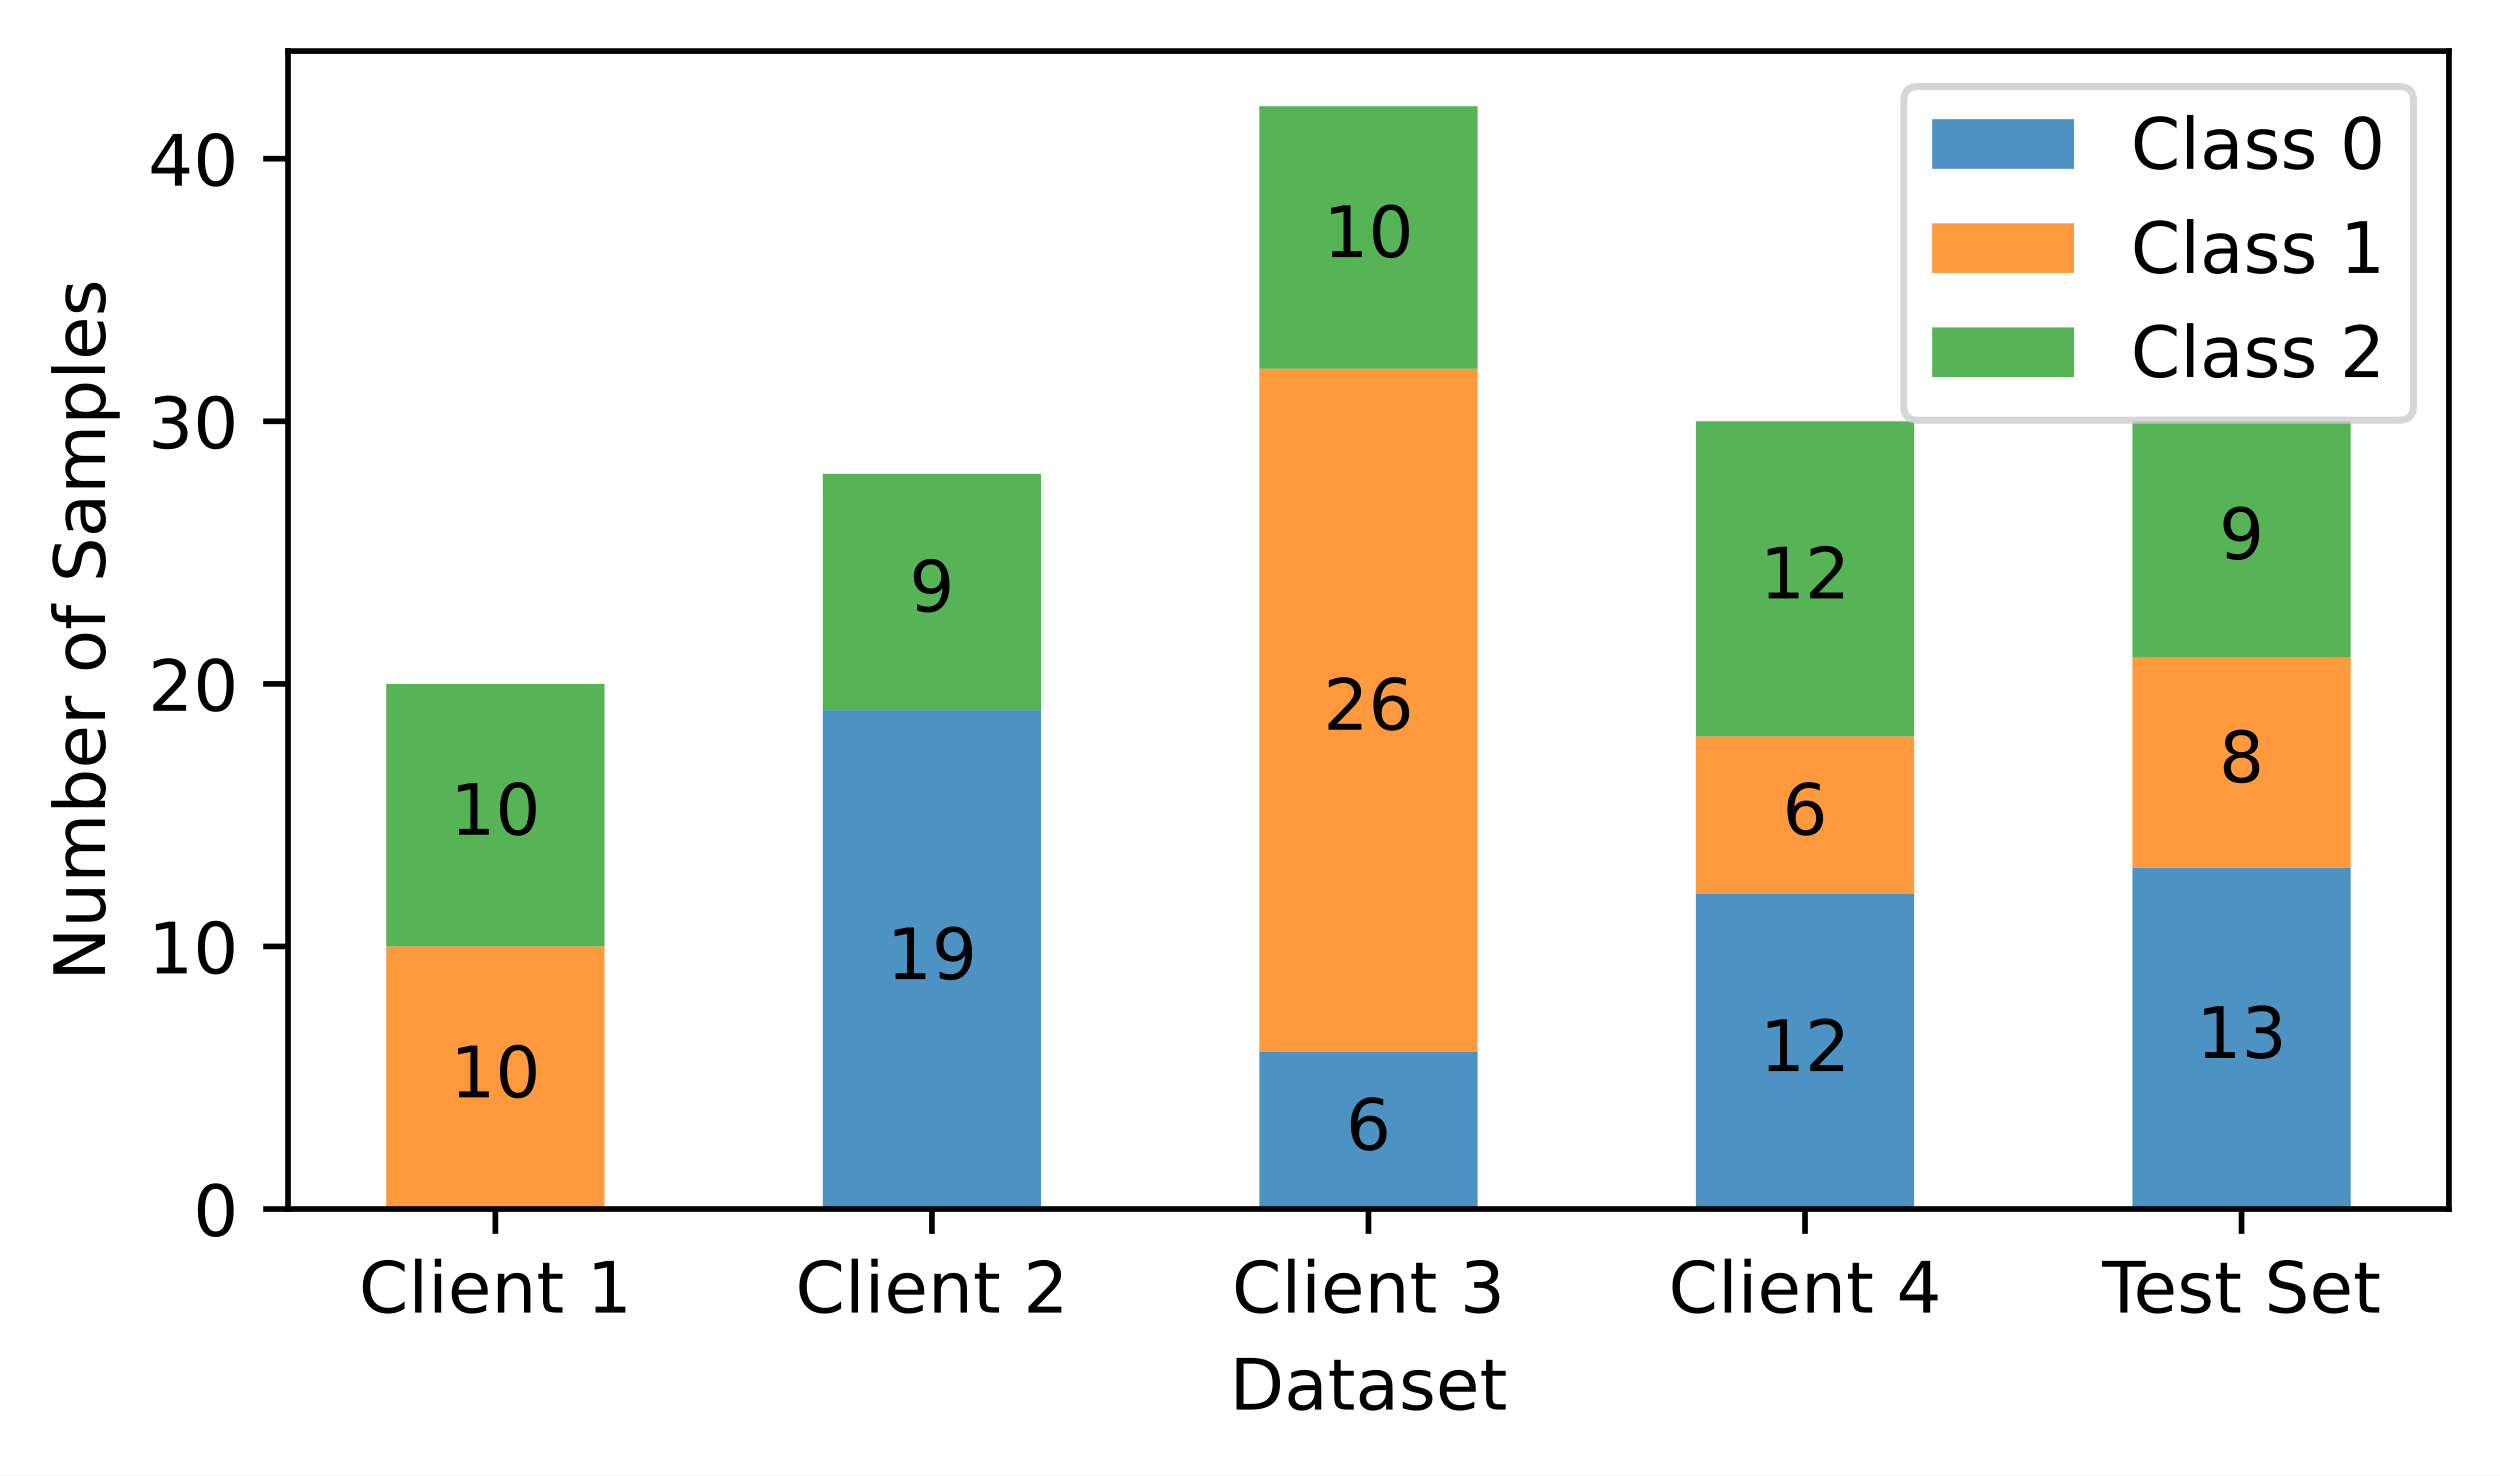
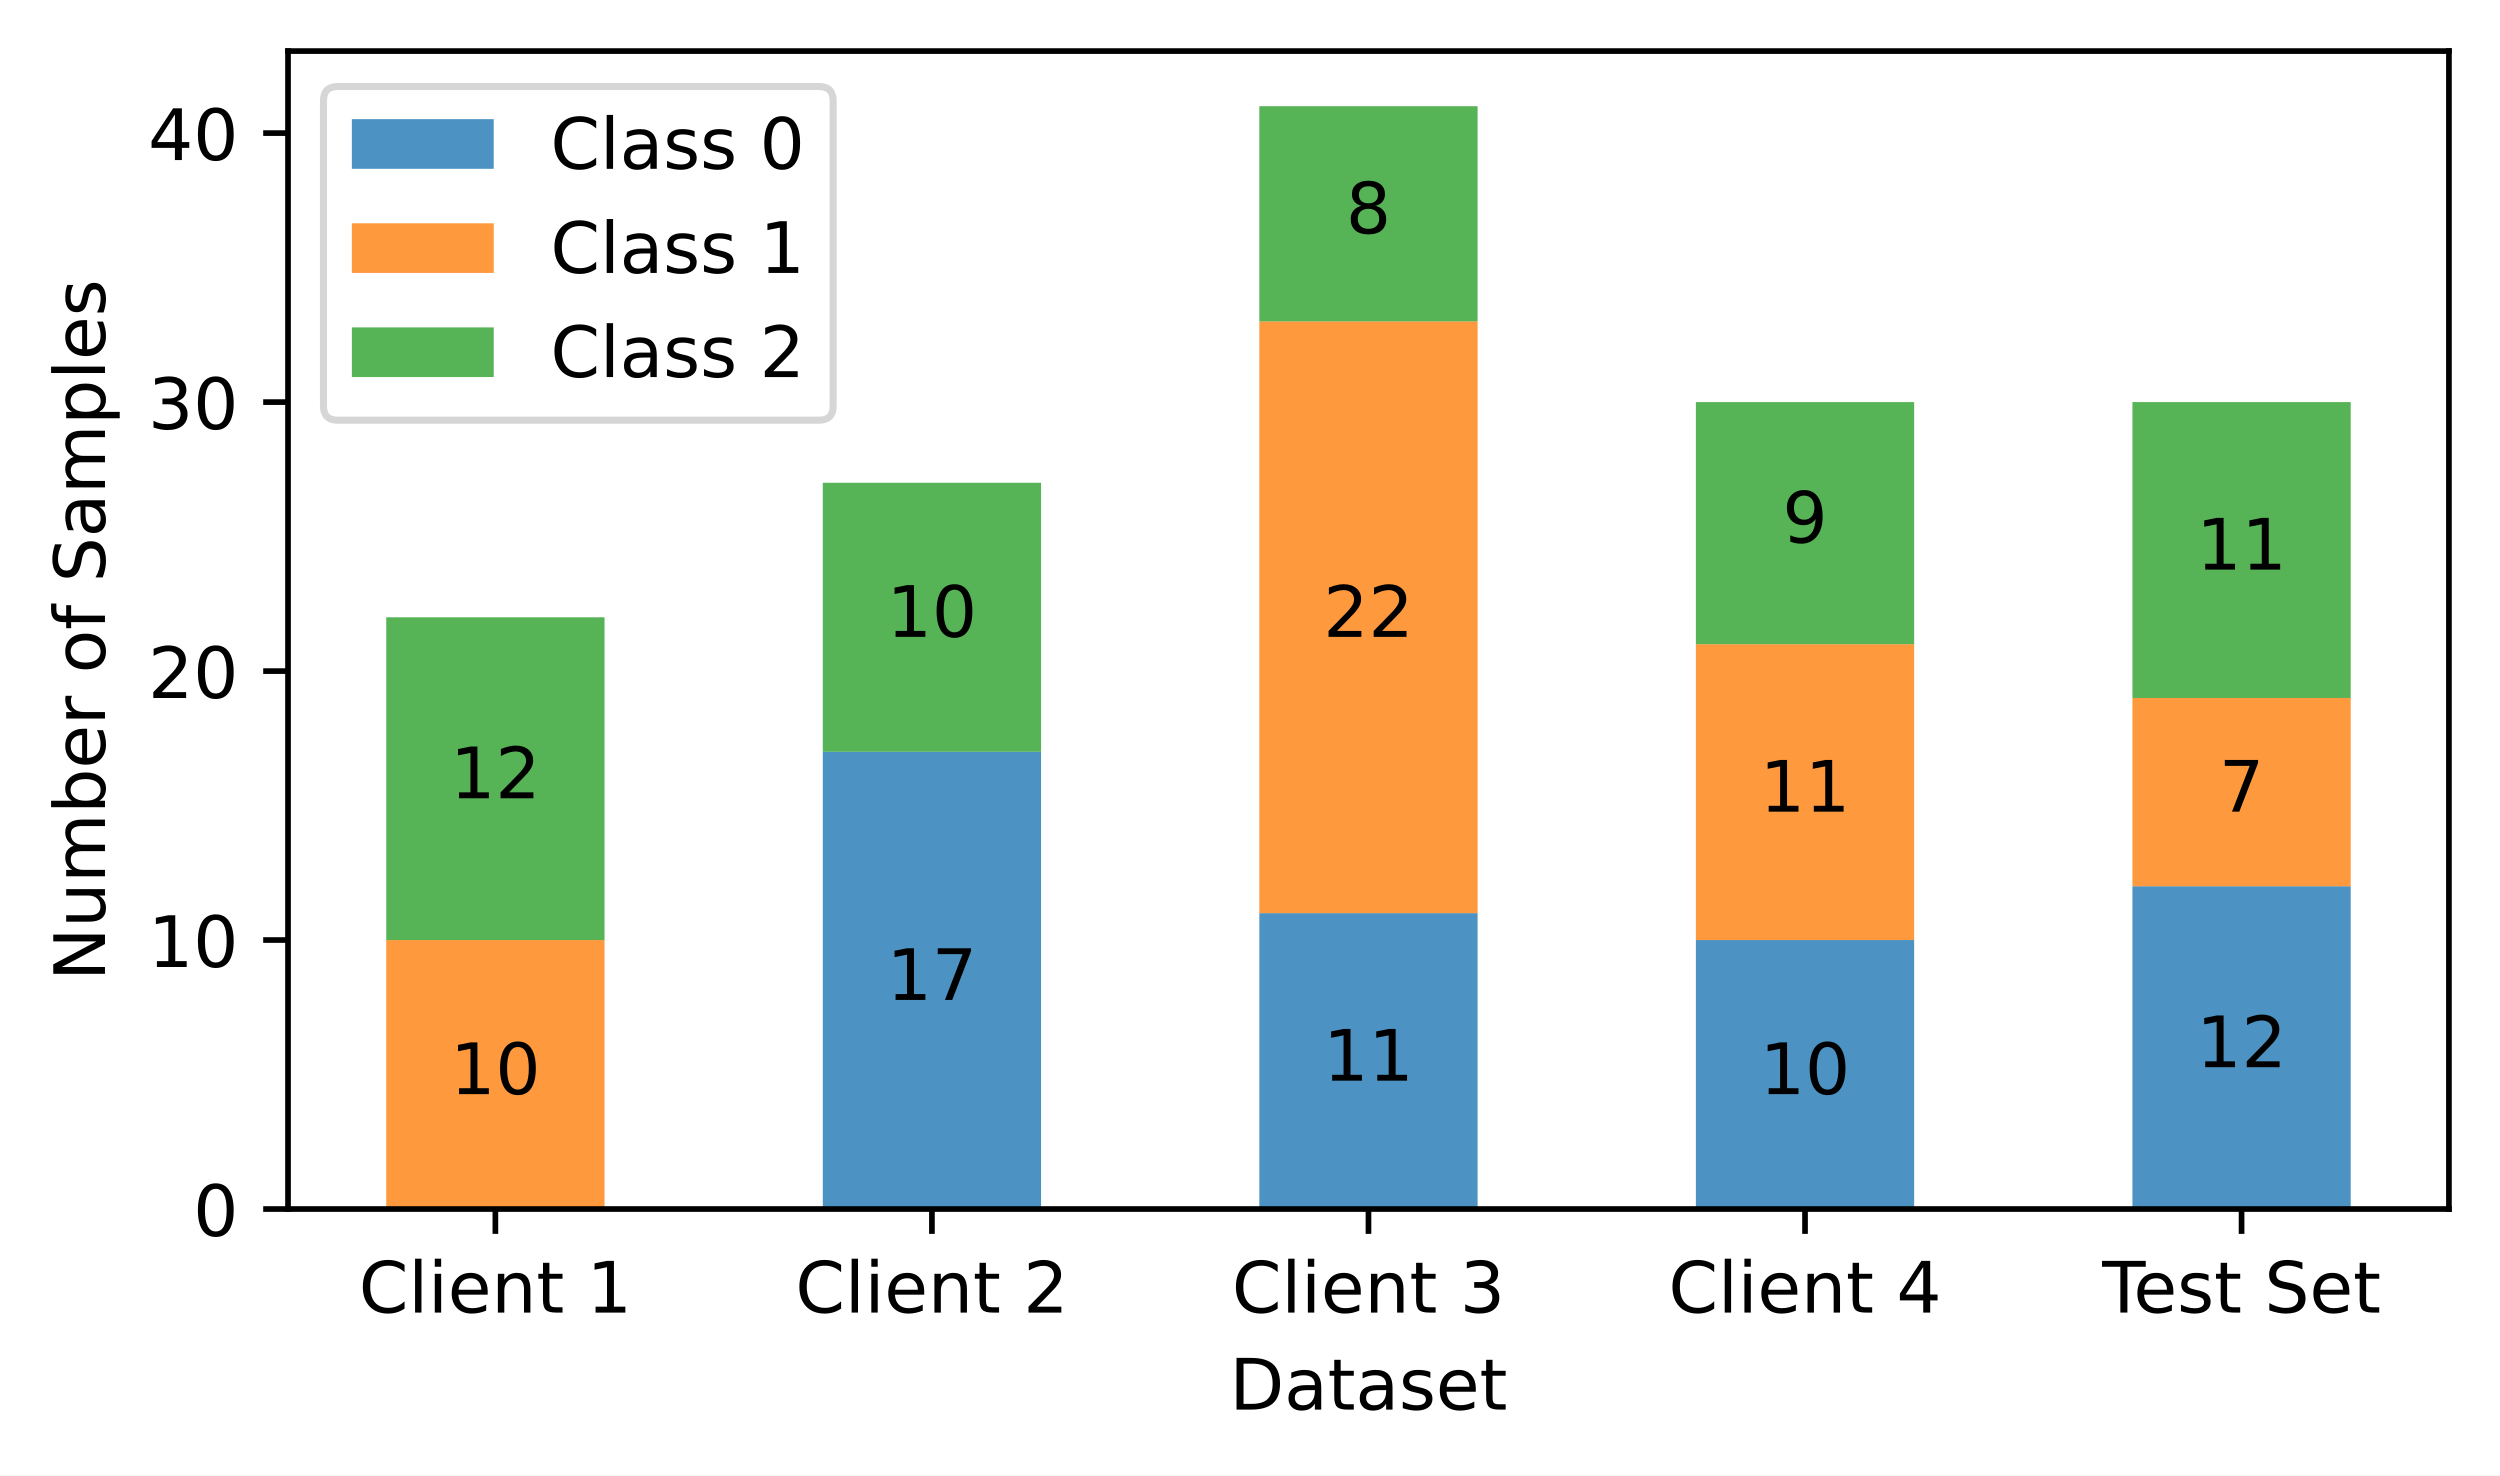
<svg xmlns="http://www.w3.org/2000/svg" xmlns:xlink="http://www.w3.org/1999/xlink" width="352.433pt" height="207.996pt" viewBox="0 0 352.433 207.996" version="1.1">
  <defs>
    <style type="text/css">*{stroke-linejoin: round; stroke-linecap: butt}</style>
  </defs>
  <g id="figure_1">
    <g id="patch_1">
      <path d="M 0 207.996  L 352.433 207.996  L 352.433 0  L 0 0  z " style="fill: #ffffff" />
    </g>
    <g id="axes_1">
      <g id="patch_2">
        <path d="M 40.603 170.44  L 345.233 170.44  L 345.233 7.2  L 40.603 7.2  z " style="fill: #ffffff" />
      </g>
      <g id="patch_3">
-         <path d="M 54.45 170.44  L 85.221 170.44  L 85.221 170.44  L 54.45 170.44  z " clip-path="url(#pd1a4efb0a7)" style="fill: #1f77b4; opacity: 0.8" />
+         <path d="M 54.45 170.44  L 85.221 170.44  L 85.221 170.44  L 54.45 170.44  z " clip-path="url(#p439c01d8ce)" style="fill: #1f77b4; opacity: 0.8" />
      </g>
      <g id="patch_4">
-         <path d="M 115.991 170.44  L 146.762 170.44  L 146.762 100.11  L 115.991 100.11  z " clip-path="url(#pd1a4efb0a7)" style="fill: #1f77b4; opacity: 0.8" />
+         <path d="M 115.991 170.44  L 146.762 170.44  L 146.762 105.978  L 115.991 105.978  z " clip-path="url(#p439c01d8ce)" style="fill: #1f77b4; opacity: 0.8" />
      </g>
      <g id="patch_5">
-         <path d="M 177.533 170.44  L 208.303 170.44  L 208.303 148.23  L 177.533 148.23  z " clip-path="url(#pd1a4efb0a7)" style="fill: #1f77b4; opacity: 0.8" />
+         <path d="M 177.533 170.44  L 208.303 170.44  L 208.303 128.729  L 177.533 128.729  z " clip-path="url(#p439c01d8ce)" style="fill: #1f77b4; opacity: 0.8" />
      </g>
      <g id="patch_6">
-         <path d="M 239.074 170.44  L 269.845 170.44  L 269.845 126.021  L 239.074 126.021  z " clip-path="url(#pd1a4efb0a7)" style="fill: #1f77b4; opacity: 0.8" />
+         <path d="M 239.074 170.44  L 269.845 170.44  L 269.845 132.521  L 239.074 132.521  z " clip-path="url(#p439c01d8ce)" style="fill: #1f77b4; opacity: 0.8" />
      </g>
      <g id="patch_7">
-         <path d="M 300.616 170.44  L 331.386 170.44  L 331.386 122.319  L 300.616 122.319  z " clip-path="url(#pd1a4efb0a7)" style="fill: #1f77b4; opacity: 0.8" />
+         <path d="M 300.616 170.44  L 331.386 170.44  L 331.386 124.938  L 300.616 124.938  z " clip-path="url(#p439c01d8ce)" style="fill: #1f77b4; opacity: 0.8" />
      </g>
      <g id="patch_8">
-         <path d="M 54.45 170.44  L 85.221 170.44  L 85.221 133.424  L 54.45 133.424  z " clip-path="url(#pd1a4efb0a7)" style="fill: #ff7f0e; opacity: 0.8" />
+         <path d="M 54.45 170.44  L 85.221 170.44  L 85.221 132.521  L 54.45 132.521  z " clip-path="url(#p439c01d8ce)" style="fill: #ff7f0e; opacity: 0.8" />
      </g>
      <g id="patch_9">
-         <path d="M 115.991 100.11  L 146.762 100.11  L 146.762 100.11  L 115.991 100.11  z " clip-path="url(#pd1a4efb0a7)" style="fill: #ff7f0e; opacity: 0.8" />
+         <path d="M 115.991 105.978  L 146.762 105.978  L 146.762 105.978  L 115.991 105.978  z " clip-path="url(#p439c01d8ce)" style="fill: #ff7f0e; opacity: 0.8" />
      </g>
      <g id="patch_10">
-         <path d="M 177.533 148.23  L 208.303 148.23  L 208.303 51.989  L 177.533 51.989  z " clip-path="url(#pd1a4efb0a7)" style="fill: #ff7f0e; opacity: 0.8" />
+         <path d="M 177.533 128.729  L 208.303 128.729  L 208.303 45.308  L 177.533 45.308  z " clip-path="url(#p439c01d8ce)" style="fill: #ff7f0e; opacity: 0.8" />
      </g>
      <g id="patch_11">
-         <path d="M 239.074 126.021  L 269.845 126.021  L 269.845 103.811  L 239.074 103.811  z " clip-path="url(#pd1a4efb0a7)" style="fill: #ff7f0e; opacity: 0.8" />
+         <path d="M 239.074 132.521  L 269.845 132.521  L 269.845 90.811  L 239.074 90.811  z " clip-path="url(#p439c01d8ce)" style="fill: #ff7f0e; opacity: 0.8" />
      </g>
      <g id="patch_12">
-         <path d="M 300.616 122.319  L 331.386 122.319  L 331.386 92.707  L 300.616 92.707  z " clip-path="url(#pd1a4efb0a7)" style="fill: #ff7f0e; opacity: 0.8" />
+         <path d="M 300.616 124.938  L 331.386 124.938  L 331.386 98.394  L 300.616 98.394  z " clip-path="url(#p439c01d8ce)" style="fill: #ff7f0e; opacity: 0.8" />
      </g>
      <g id="patch_13">
-         <path d="M 54.45 133.424  L 85.221 133.424  L 85.221 96.408  L 54.45 96.408  z " clip-path="url(#pd1a4efb0a7)" style="fill: #2ca02c; opacity: 0.8" />
+         <path d="M 54.45 132.521  L 85.221 132.521  L 85.221 87.019  L 54.45 87.019  z " clip-path="url(#p439c01d8ce)" style="fill: #2ca02c; opacity: 0.8" />
      </g>
      <g id="patch_14">
-         <path d="M 115.991 100.11  L 146.762 100.11  L 146.762 66.796  L 115.991 66.796  z " clip-path="url(#pd1a4efb0a7)" style="fill: #2ca02c; opacity: 0.8" />
+         <path d="M 115.991 105.978  L 146.762 105.978  L 146.762 68.06  L 115.991 68.06  z " clip-path="url(#p439c01d8ce)" style="fill: #2ca02c; opacity: 0.8" />
      </g>
      <g id="patch_15">
-         <path d="M 177.533 51.989  L 208.303 51.989  L 208.303 14.973  L 177.533 14.973  z " clip-path="url(#pd1a4efb0a7)" style="fill: #2ca02c; opacity: 0.8" />
+         <path d="M 177.533 45.308  L 208.303 45.308  L 208.303 14.973  L 177.533 14.973  z " clip-path="url(#p439c01d8ce)" style="fill: #2ca02c; opacity: 0.8" />
      </g>
      <g id="patch_16">
-         <path d="M 239.074 103.811  L 269.845 103.811  L 269.845 59.392  L 239.074 59.392  z " clip-path="url(#pd1a4efb0a7)" style="fill: #2ca02c; opacity: 0.8" />
+         <path d="M 239.074 90.811  L 269.845 90.811  L 269.845 56.684  L 239.074 56.684  z " clip-path="url(#p439c01d8ce)" style="fill: #2ca02c; opacity: 0.8" />
      </g>
      <g id="patch_17">
-         <path d="M 300.616 92.707  L 331.386 92.707  L 331.386 59.392  L 300.616 59.392  z " clip-path="url(#pd1a4efb0a7)" style="fill: #2ca02c; opacity: 0.8" />
+         <path d="M 300.616 98.394  L 331.386 98.394  L 331.386 56.684  L 300.616 56.684  z " clip-path="url(#p439c01d8ce)" style="fill: #2ca02c; opacity: 0.8" />
      </g>
      <g id="matplotlib.axis_1">
        <g id="xtick_1">
          <g id="line2d_1">
            <defs>
-               <path id="mc4e90804c2" d="M 0 0  L 0 3.5  " style="stroke: #000000; stroke-width: 0.8" />
+               <path id="mbe719435d8" d="M 0 0  L 0 3.5  " style="stroke: #000000; stroke-width: 0.8" />
            </defs>
            <g>
-               <use xlink:href="#mc4e90804c2" x="69.835" y="170.44" style="stroke: #000000; stroke-width: 0.8" />
+               <use xlink:href="#mbe719435d8" x="69.835" y="170.44" style="stroke: #000000; stroke-width: 0.8" />
            </g>
          </g>
          <g id="text_1">
            <g transform="translate(50.58998 185.0384) scale(0.1 -0.1)">
              <defs>
                <path id="DejaVuSans-43" d="M 4122 4306  L 4122 3641  Q 3803 3938 3442 4084  Q 3081 4231 2675 4231  Q 1875 4231 1450 3742  Q 1025 3253 1025 2328  Q 1025 1406 1450 917  Q 1875 428 2675 428  Q 3081 428 3442 575  Q 3803 722 4122 1019  L 4122 359  Q 3791 134 3420 21  Q 3050 -91 2638 -91  Q 1578 -91 968 557  Q 359 1206 359 2328  Q 359 3453 968 4101  Q 1578 4750 2638 4750  Q 3056 4750 3426 4639  Q 3797 4528 4122 4306  z " transform="scale(0.015625)" />
                <path id="DejaVuSans-6c" d="M 603 4863  L 1178 4863  L 1178 0  L 603 0  L 603 4863  z " transform="scale(0.015625)" />
                <path id="DejaVuSans-69" d="M 603 3500  L 1178 3500  L 1178 0  L 603 0  L 603 3500  z M 603 4863  L 1178 4863  L 1178 4134  L 603 4134  L 603 4863  z " transform="scale(0.015625)" />
                <path id="DejaVuSans-65" d="M 3597 1894  L 3597 1613  L 953 1613  Q 991 1019 1311 708  Q 1631 397 2203 397  Q 2534 397 2845 478  Q 3156 559 3463 722  L 3463 178  Q 3153 47 2828 -22  Q 2503 -91 2169 -91  Q 1331 -91 842 396  Q 353 884 353 1716  Q 353 2575 817 3079  Q 1281 3584 2069 3584  Q 2775 3584 3186 3129  Q 3597 2675 3597 1894  z M 3022 2063  Q 3016 2534 2758 2815  Q 2500 3097 2075 3097  Q 1594 3097 1305 2825  Q 1016 2553 972 2059  L 3022 2063  z " transform="scale(0.015625)" />
                <path id="DejaVuSans-6e" d="M 3513 2113  L 3513 0  L 2938 0  L 2938 2094  Q 2938 2591 2744 2837  Q 2550 3084 2163 3084  Q 1697 3084 1428 2787  Q 1159 2491 1159 1978  L 1159 0  L 581 0  L 581 3500  L 1159 3500  L 1159 2956  Q 1366 3272 1645 3428  Q 1925 3584 2291 3584  Q 2894 3584 3203 3211  Q 3513 2838 3513 2113  z " transform="scale(0.015625)" />
                <path id="DejaVuSans-74" d="M 1172 4494  L 1172 3500  L 2356 3500  L 2356 3053  L 1172 3053  L 1172 1153  Q 1172 725 1289 603  Q 1406 481 1766 481  L 2356 481  L 2356 0  L 1766 0  Q 1100 0 847 248  Q 594 497 594 1153  L 594 3053  L 172 3053  L 172 3500  L 594 3500  L 594 4494  L 1172 4494  z " transform="scale(0.015625)" />
                <path id="DejaVuSans-20" transform="scale(0.015625)" />
                <path id="DejaVuSans-31" d="M 794 531  L 1825 531  L 1825 4091  L 703 3866  L 703 4441  L 1819 4666  L 2450 4666  L 2450 531  L 3481 531  L 3481 0  L 794 0  L 794 531  z " transform="scale(0.015625)" />
              </defs>
              <use xlink:href="#DejaVuSans-43" />
              <use xlink:href="#DejaVuSans-6c" x="69.824" />
              <use xlink:href="#DejaVuSans-69" x="97.607" />
              <use xlink:href="#DejaVuSans-65" x="125.391" />
              <use xlink:href="#DejaVuSans-6e" x="186.914" />
              <use xlink:href="#DejaVuSans-74" x="250.293" />
              <use xlink:href="#DejaVuSans-20" x="289.502" />
              <use xlink:href="#DejaVuSans-31" x="321.289" />
            </g>
          </g>
        </g>
        <g id="xtick_2">
          <g id="line2d_2">
            <g>
-               <use xlink:href="#mc4e90804c2" x="131.377" y="170.44" style="stroke: #000000; stroke-width: 0.8" />
+               <use xlink:href="#mbe719435d8" x="131.377" y="170.44" style="stroke: #000000; stroke-width: 0.8" />
            </g>
          </g>
          <g id="text_2">
            <g transform="translate(112.1314 185.0384) scale(0.1 -0.1)">
              <defs>
                <path id="DejaVuSans-32" d="M 1228 531  L 3431 531  L 3431 0  L 469 0  L 469 531  Q 828 903 1448 1529  Q 2069 2156 2228 2338  Q 2531 2678 2651 2914  Q 2772 3150 2772 3378  Q 2772 3750 2511 3984  Q 2250 4219 1831 4219  Q 1534 4219 1204 4116  Q 875 4013 500 3803  L 500 4441  Q 881 4594 1212 4672  Q 1544 4750 1819 4750  Q 2544 4750 2975 4387  Q 3406 4025 3406 3419  Q 3406 3131 3298 2873  Q 3191 2616 2906 2266  Q 2828 2175 2409 1742  Q 1991 1309 1228 531  z " transform="scale(0.015625)" />
              </defs>
              <use xlink:href="#DejaVuSans-43" />
              <use xlink:href="#DejaVuSans-6c" x="69.824" />
              <use xlink:href="#DejaVuSans-69" x="97.607" />
              <use xlink:href="#DejaVuSans-65" x="125.391" />
              <use xlink:href="#DejaVuSans-6e" x="186.914" />
              <use xlink:href="#DejaVuSans-74" x="250.293" />
              <use xlink:href="#DejaVuSans-20" x="289.502" />
              <use xlink:href="#DejaVuSans-32" x="321.289" />
            </g>
          </g>
        </g>
        <g id="xtick_3">
          <g id="line2d_3">
            <g>
-               <use xlink:href="#mc4e90804c2" x="192.918" y="170.44" style="stroke: #000000; stroke-width: 0.8" />
+               <use xlink:href="#mbe719435d8" x="192.918" y="170.44" style="stroke: #000000; stroke-width: 0.8" />
            </g>
          </g>
          <g id="text_3">
            <g transform="translate(173.6728 185.0384) scale(0.1 -0.1)">
              <defs>
                <path id="DejaVuSans-33" d="M 2597 2516  Q 3050 2419 3304 2112  Q 3559 1806 3559 1356  Q 3559 666 3084 287  Q 2609 -91 1734 -91  Q 1441 -91 1130 -33  Q 819 25 488 141  L 488 750  Q 750 597 1062 519  Q 1375 441 1716 441  Q 2309 441 2620 675  Q 2931 909 2931 1356  Q 2931 1769 2642 2001  Q 2353 2234 1838 2234  L 1294 2234  L 1294 2753  L 1863 2753  Q 2328 2753 2575 2939  Q 2822 3125 2822 3475  Q 2822 3834 2567 4026  Q 2313 4219 1838 4219  Q 1578 4219 1281 4162  Q 984 4106 628 3988  L 628 4550  Q 988 4650 1302 4700  Q 1616 4750 1894 4750  Q 2613 4750 3031 4423  Q 3450 4097 3450 3541  Q 3450 3153 3228 2886  Q 3006 2619 2597 2516  z " transform="scale(0.015625)" />
              </defs>
              <use xlink:href="#DejaVuSans-43" />
              <use xlink:href="#DejaVuSans-6c" x="69.824" />
              <use xlink:href="#DejaVuSans-69" x="97.607" />
              <use xlink:href="#DejaVuSans-65" x="125.391" />
              <use xlink:href="#DejaVuSans-6e" x="186.914" />
              <use xlink:href="#DejaVuSans-74" x="250.293" />
              <use xlink:href="#DejaVuSans-20" x="289.502" />
              <use xlink:href="#DejaVuSans-33" x="321.289" />
            </g>
          </g>
        </g>
        <g id="xtick_4">
          <g id="line2d_4">
            <g>
-               <use xlink:href="#mc4e90804c2" x="254.46" y="170.44" style="stroke: #000000; stroke-width: 0.8" />
+               <use xlink:href="#mbe719435d8" x="254.46" y="170.44" style="stroke: #000000; stroke-width: 0.8" />
            </g>
          </g>
          <g id="text_4">
            <g transform="translate(235.2142 185.0384) scale(0.1 -0.1)">
              <defs>
                <path id="DejaVuSans-34" d="M 2419 4116  L 825 1625  L 2419 1625  L 2419 4116  z M 2253 4666  L 3047 4666  L 3047 1625  L 3713 1625  L 3713 1100  L 3047 1100  L 3047 0  L 2419 0  L 2419 1100  L 313 1100  L 313 1709  L 2253 4666  z " transform="scale(0.015625)" />
              </defs>
              <use xlink:href="#DejaVuSans-43" />
              <use xlink:href="#DejaVuSans-6c" x="69.824" />
              <use xlink:href="#DejaVuSans-69" x="97.607" />
              <use xlink:href="#DejaVuSans-65" x="125.391" />
              <use xlink:href="#DejaVuSans-6e" x="186.914" />
              <use xlink:href="#DejaVuSans-74" x="250.293" />
              <use xlink:href="#DejaVuSans-20" x="289.502" />
              <use xlink:href="#DejaVuSans-34" x="321.289" />
            </g>
          </g>
        </g>
        <g id="xtick_5">
          <g id="line2d_5">
            <g>
-               <use xlink:href="#mc4e90804c2" x="316.001" y="170.44" style="stroke: #000000; stroke-width: 0.8" />
+               <use xlink:href="#mbe719435d8" x="316.001" y="170.44" style="stroke: #000000; stroke-width: 0.8" />
            </g>
          </g>
          <g id="text_5">
            <g transform="translate(296.3556 185.0384) scale(0.1 -0.1)">
              <defs>
                <path id="DejaVuSans-54" d="M -19 4666  L 3928 4666  L 3928 4134  L 2272 4134  L 2272 0  L 1638 0  L 1638 4134  L -19 4134  L -19 4666  z " transform="scale(0.015625)" />
                <path id="DejaVuSans-73" d="M 2834 3397  L 2834 2853  Q 2591 2978 2328 3040  Q 2066 3103 1784 3103  Q 1356 3103 1142 2972  Q 928 2841 928 2578  Q 928 2378 1081 2264  Q 1234 2150 1697 2047  L 1894 2003  Q 2506 1872 2764 1633  Q 3022 1394 3022 966  Q 3022 478 2636 193  Q 2250 -91 1575 -91  Q 1294 -91 989 -36  Q 684 19 347 128  L 347 722  Q 666 556 975 473  Q 1284 391 1588 391  Q 1994 391 2212 530  Q 2431 669 2431 922  Q 2431 1156 2273 1281  Q 2116 1406 1581 1522  L 1381 1569  Q 847 1681 609 1914  Q 372 2147 372 2553  Q 372 3047 722 3315  Q 1072 3584 1716 3584  Q 2034 3584 2315 3537  Q 2597 3491 2834 3397  z " transform="scale(0.015625)" />
                <path id="DejaVuSans-53" d="M 3425 4513  L 3425 3897  Q 3066 4069 2747 4153  Q 2428 4238 2131 4238  Q 1616 4238 1336 4038  Q 1056 3838 1056 3469  Q 1056 3159 1242 3001  Q 1428 2844 1947 2747  L 2328 2669  Q 3034 2534 3370 2195  Q 3706 1856 3706 1288  Q 3706 609 3251 259  Q 2797 -91 1919 -91  Q 1588 -91 1214 -16  Q 841 59 441 206  L 441 856  Q 825 641 1194 531  Q 1563 422 1919 422  Q 2459 422 2753 634  Q 3047 847 3047 1241  Q 3047 1584 2836 1778  Q 2625 1972 2144 2069  L 1759 2144  Q 1053 2284 737 2584  Q 422 2884 422 3419  Q 422 4038 858 4394  Q 1294 4750 2059 4750  Q 2388 4750 2728 4690  Q 3069 4631 3425 4513  z " transform="scale(0.015625)" />
              </defs>
              <use xlink:href="#DejaVuSans-54" />
              <use xlink:href="#DejaVuSans-65" x="44.084" />
              <use xlink:href="#DejaVuSans-73" x="105.607" />
              <use xlink:href="#DejaVuSans-74" x="157.707" />
              <use xlink:href="#DejaVuSans-20" x="196.916" />
              <use xlink:href="#DejaVuSans-53" x="228.703" />
              <use xlink:href="#DejaVuSans-65" x="292.18" />
              <use xlink:href="#DejaVuSans-74" x="353.703" />
            </g>
          </g>
        </g>
        <g id="text_6">
          <g transform="translate(173.3384 198.7166) scale(0.1 -0.1)">
            <defs>
              <path id="DejaVuSans-44" d="M 1259 4147  L 1259 519  L 2022 519  Q 2988 519 3436 956  Q 3884 1394 3884 2338  Q 3884 3275 3436 3711  Q 2988 4147 2022 4147  L 1259 4147  z M 628 4666  L 1925 4666  Q 3281 4666 3915 4102  Q 4550 3538 4550 2338  Q 4550 1131 3912 565  Q 3275 0 1925 0  L 628 0  L 628 4666  z " transform="scale(0.015625)" />
              <path id="DejaVuSans-61" d="M 2194 1759  Q 1497 1759 1228 1600  Q 959 1441 959 1056  Q 959 750 1161 570  Q 1363 391 1709 391  Q 2188 391 2477 730  Q 2766 1069 2766 1631  L 2766 1759  L 2194 1759  z M 3341 1997  L 3341 0  L 2766 0  L 2766 531  Q 2569 213 2275 61  Q 1981 -91 1556 -91  Q 1019 -91 701 211  Q 384 513 384 1019  Q 384 1609 779 1909  Q 1175 2209 1959 2209  L 2766 2209  L 2766 2266  Q 2766 2663 2505 2880  Q 2244 3097 1772 3097  Q 1472 3097 1187 3025  Q 903 2953 641 2809  L 641 3341  Q 956 3463 1253 3523  Q 1550 3584 1831 3584  Q 2591 3584 2966 3190  Q 3341 2797 3341 1997  z " transform="scale(0.015625)" />
            </defs>
            <use xlink:href="#DejaVuSans-44" />
            <use xlink:href="#DejaVuSans-61" x="77.002" />
            <use xlink:href="#DejaVuSans-74" x="138.281" />
            <use xlink:href="#DejaVuSans-61" x="177.49" />
            <use xlink:href="#DejaVuSans-73" x="238.77" />
            <use xlink:href="#DejaVuSans-65" x="290.869" />
            <use xlink:href="#DejaVuSans-74" x="352.393" />
          </g>
        </g>
      </g>
      <g id="matplotlib.axis_2">
        <g id="ytick_1">
          <g id="line2d_6">
            <defs>
-               <path id="me9fe1bfd13" d="M 0 0  L -3.5 0  " style="stroke: #000000; stroke-width: 0.8" />
+               <path id="mb2a40b705c" d="M 0 0  L -3.5 0  " style="stroke: #000000; stroke-width: 0.8" />
            </defs>
            <g>
-               <use xlink:href="#me9fe1bfd13" x="40.603" y="170.44" style="stroke: #000000; stroke-width: 0.8" />
+               <use xlink:href="#mb2a40b705c" x="40.603" y="170.44" style="stroke: #000000; stroke-width: 0.8" />
            </g>
          </g>
          <g id="text_7">
            <g transform="translate(27.24063 174.2392) scale(0.1 -0.1)">
              <defs>
                <path id="DejaVuSans-30" d="M 2034 4250  Q 1547 4250 1301 3770  Q 1056 3291 1056 2328  Q 1056 1369 1301 889  Q 1547 409 2034 409  Q 2525 409 2770 889  Q 3016 1369 3016 2328  Q 3016 3291 2770 3770  Q 2525 4250 2034 4250  z M 2034 4750  Q 2819 4750 3233 4129  Q 3647 3509 3647 2328  Q 3647 1150 3233 529  Q 2819 -91 2034 -91  Q 1250 -91 836 529  Q 422 1150 422 2328  Q 422 3509 836 4129  Q 1250 4750 2034 4750  z " transform="scale(0.015625)" />
              </defs>
              <use xlink:href="#DejaVuSans-30" />
            </g>
          </g>
        </g>
        <g id="ytick_2">
          <g id="line2d_7">
            <g>
-               <use xlink:href="#me9fe1bfd13" x="40.603" y="133.424" style="stroke: #000000; stroke-width: 0.8" />
+               <use xlink:href="#mb2a40b705c" x="40.603" y="132.521" style="stroke: #000000; stroke-width: 0.8" />
            </g>
          </g>
          <g id="text_8">
-             <g transform="translate(20.87813 137.2233) scale(0.1 -0.1)">
+             <g transform="translate(20.87813 136.3205) scale(0.1 -0.1)">
              <use xlink:href="#DejaVuSans-31" />
              <use xlink:href="#DejaVuSans-30" x="63.623" />
            </g>
          </g>
        </g>
        <g id="ytick_3">
          <g id="line2d_8">
            <g>
-               <use xlink:href="#me9fe1bfd13" x="40.603" y="96.408" style="stroke: #000000; stroke-width: 0.8" />
+               <use xlink:href="#mb2a40b705c" x="40.603" y="94.603" style="stroke: #000000; stroke-width: 0.8" />
            </g>
          </g>
          <g id="text_9">
-             <g transform="translate(20.87813 100.2075) scale(0.1 -0.1)">
+             <g transform="translate(20.87813 98.40182) scale(0.1 -0.1)">
              <use xlink:href="#DejaVuSans-32" />
              <use xlink:href="#DejaVuSans-30" x="63.623" />
            </g>
          </g>
        </g>
        <g id="ytick_4">
          <g id="line2d_9">
            <g>
-               <use xlink:href="#me9fe1bfd13" x="40.603" y="59.392" style="stroke: #000000; stroke-width: 0.8" />
+               <use xlink:href="#mb2a40b705c" x="40.603" y="56.684" style="stroke: #000000; stroke-width: 0.8" />
            </g>
          </g>
          <g id="text_10">
-             <g transform="translate(20.87813 63.1916) scale(0.1 -0.1)">
+             <g transform="translate(20.87813 60.48312) scale(0.1 -0.1)">
              <use xlink:href="#DejaVuSans-33" />
              <use xlink:href="#DejaVuSans-30" x="63.623" />
            </g>
          </g>
        </g>
        <g id="ytick_5">
          <g id="line2d_10">
            <g>
-               <use xlink:href="#me9fe1bfd13" x="40.603" y="22.377" style="stroke: #000000; stroke-width: 0.8" />
+               <use xlink:href="#mb2a40b705c" x="40.603" y="18.765" style="stroke: #000000; stroke-width: 0.8" />
            </g>
          </g>
          <g id="text_11">
-             <g transform="translate(20.87813 26.17573) scale(0.1 -0.1)">
+             <g transform="translate(20.87813 22.56442) scale(0.1 -0.1)">
              <use xlink:href="#DejaVuSans-34" />
              <use xlink:href="#DejaVuSans-30" x="63.623" />
            </g>
          </g>
        </g>
        <g id="text_12">
          <g transform="translate(14.79844 138.2567) rotate(-90) scale(0.1 -0.1)">
            <defs>
              <path id="DejaVuSans-4e" d="M 628 4666  L 1478 4666  L 3547 763  L 3547 4666  L 4159 4666  L 4159 0  L 3309 0  L 1241 3903  L 1241 0  L 628 0  L 628 4666  z " transform="scale(0.015625)" />
              <path id="DejaVuSans-75" d="M 544 1381  L 544 3500  L 1119 3500  L 1119 1403  Q 1119 906 1312 657  Q 1506 409 1894 409  Q 2359 409 2629 706  Q 2900 1003 2900 1516  L 2900 3500  L 3475 3500  L 3475 0  L 2900 0  L 2900 538  Q 2691 219 2414 64  Q 2138 -91 1772 -91  Q 1169 -91 856 284  Q 544 659 544 1381  z M 1991 3584  L 1991 3584  z " transform="scale(0.015625)" />
              <path id="DejaVuSans-6d" d="M 3328 2828  Q 3544 3216 3844 3400  Q 4144 3584 4550 3584  Q 5097 3584 5394 3201  Q 5691 2819 5691 2113  L 5691 0  L 5113 0  L 5113 2094  Q 5113 2597 4934 2840  Q 4756 3084 4391 3084  Q 3944 3084 3684 2787  Q 3425 2491 3425 1978  L 3425 0  L 2847 0  L 2847 2094  Q 2847 2600 2669 2842  Q 2491 3084 2119 3084  Q 1678 3084 1418 2786  Q 1159 2488 1159 1978  L 1159 0  L 581 0  L 581 3500  L 1159 3500  L 1159 2956  Q 1356 3278 1631 3431  Q 1906 3584 2284 3584  Q 2666 3584 2933 3390  Q 3200 3197 3328 2828  z " transform="scale(0.015625)" />
              <path id="DejaVuSans-62" d="M 3116 1747  Q 3116 2381 2855 2742  Q 2594 3103 2138 3103  Q 1681 3103 1420 2742  Q 1159 2381 1159 1747  Q 1159 1113 1420 752  Q 1681 391 2138 391  Q 2594 391 2855 752  Q 3116 1113 3116 1747  z M 1159 2969  Q 1341 3281 1617 3432  Q 1894 3584 2278 3584  Q 2916 3584 3314 3078  Q 3713 2572 3713 1747  Q 3713 922 3314 415  Q 2916 -91 2278 -91  Q 1894 -91 1617 61  Q 1341 213 1159 525  L 1159 0  L 581 0  L 581 4863  L 1159 4863  L 1159 2969  z " transform="scale(0.015625)" />
              <path id="DejaVuSans-72" d="M 2631 2963  Q 2534 3019 2420 3045  Q 2306 3072 2169 3072  Q 1681 3072 1420 2755  Q 1159 2438 1159 1844  L 1159 0  L 581 0  L 581 3500  L 1159 3500  L 1159 2956  Q 1341 3275 1631 3429  Q 1922 3584 2338 3584  Q 2397 3584 2469 3576  Q 2541 3569 2628 3553  L 2631 2963  z " transform="scale(0.015625)" />
              <path id="DejaVuSans-6f" d="M 1959 3097  Q 1497 3097 1228 2736  Q 959 2375 959 1747  Q 959 1119 1226 758  Q 1494 397 1959 397  Q 2419 397 2687 759  Q 2956 1122 2956 1747  Q 2956 2369 2687 2733  Q 2419 3097 1959 3097  z M 1959 3584  Q 2709 3584 3137 3096  Q 3566 2609 3566 1747  Q 3566 888 3137 398  Q 2709 -91 1959 -91  Q 1206 -91 779 398  Q 353 888 353 1747  Q 353 2609 779 3096  Q 1206 3584 1959 3584  z " transform="scale(0.015625)" />
              <path id="DejaVuSans-66" d="M 2375 4863  L 2375 4384  L 1825 4384  Q 1516 4384 1395 4259  Q 1275 4134 1275 3809  L 1275 3500  L 2222 3500  L 2222 3053  L 1275 3053  L 1275 0  L 697 0  L 697 3053  L 147 3053  L 147 3500  L 697 3500  L 697 3744  Q 697 4328 969 4595  Q 1241 4863 1831 4863  L 2375 4863  z " transform="scale(0.015625)" />
              <path id="DejaVuSans-70" d="M 1159 525  L 1159 -1331  L 581 -1331  L 581 3500  L 1159 3500  L 1159 2969  Q 1341 3281 1617 3432  Q 1894 3584 2278 3584  Q 2916 3584 3314 3078  Q 3713 2572 3713 1747  Q 3713 922 3314 415  Q 2916 -91 2278 -91  Q 1894 -91 1617 61  Q 1341 213 1159 525  z M 3116 1747  Q 3116 2381 2855 2742  Q 2594 3103 2138 3103  Q 1681 3103 1420 2742  Q 1159 2381 1159 1747  Q 1159 1113 1420 752  Q 1681 391 2138 391  Q 2594 391 2855 752  Q 3116 1113 3116 1747  z " transform="scale(0.015625)" />
            </defs>
            <use xlink:href="#DejaVuSans-4e" />
            <use xlink:href="#DejaVuSans-75" x="74.805" />
            <use xlink:href="#DejaVuSans-6d" x="138.184" />
            <use xlink:href="#DejaVuSans-62" x="235.596" />
            <use xlink:href="#DejaVuSans-65" x="299.072" />
            <use xlink:href="#DejaVuSans-72" x="360.596" />
            <use xlink:href="#DejaVuSans-20" x="401.709" />
            <use xlink:href="#DejaVuSans-6f" x="433.496" />
            <use xlink:href="#DejaVuSans-66" x="494.678" />
            <use xlink:href="#DejaVuSans-20" x="529.883" />
            <use xlink:href="#DejaVuSans-53" x="561.67" />
            <use xlink:href="#DejaVuSans-61" x="625.146" />
            <use xlink:href="#DejaVuSans-6d" x="686.426" />
            <use xlink:href="#DejaVuSans-70" x="783.838" />
            <use xlink:href="#DejaVuSans-6c" x="847.314" />
            <use xlink:href="#DejaVuSans-65" x="875.098" />
            <use xlink:href="#DejaVuSans-73" x="936.621" />
          </g>
        </g>
      </g>
      <g id="patch_18">
        <path d="M 40.603 170.44  L 40.603 7.2  " style="fill: none; stroke: #000000; stroke-width: 0.8; stroke-linejoin: miter; stroke-linecap: square" />
      </g>
      <g id="patch_19">
        <path d="M 345.233 170.44  L 345.233 7.2  " style="fill: none; stroke: #000000; stroke-width: 0.8; stroke-linejoin: miter; stroke-linecap: square" />
      </g>
      <g id="patch_20">
        <path d="M 40.603 170.44  L 345.233 170.44  " style="fill: none; stroke: #000000; stroke-width: 0.8; stroke-linejoin: miter; stroke-linecap: square" />
      </g>
      <g id="patch_21">
        <path d="M 40.603 7.2  L 345.233 7.2  " style="fill: none; stroke: #000000; stroke-width: 0.8; stroke-linejoin: miter; stroke-linecap: square" />
      </g>
      <g id="text_13">
-         <g transform="translate(125.0142 138.0343) scale(0.1 -0.1)">
+         <g transform="translate(125.0142 140.9685) scale(0.1 -0.1)">
          <defs>
-             <path id="DejaVuSans-39" d="M 703 97  L 703 672  Q 941 559 1184 500  Q 1428 441 1663 441  Q 2288 441 2617 861  Q 2947 1281 2994 2138  Q 2813 1869 2534 1725  Q 2256 1581 1919 1581  Q 1219 1581 811 2004  Q 403 2428 403 3163  Q 403 3881 828 4315  Q 1253 4750 1959 4750  Q 2769 4750 3195 4129  Q 3622 3509 3622 2328  Q 3622 1225 3098 567  Q 2575 -91 1691 -91  Q 1453 -91 1209 -44  Q 966 3 703 97  z M 1959 2075  Q 2384 2075 2632 2365  Q 2881 2656 2881 3163  Q 2881 3666 2632 3958  Q 2384 4250 1959 4250  Q 1534 4250 1286 3958  Q 1038 3666 1038 3163  Q 1038 2656 1286 2365  Q 1534 2075 1959 2075  z " transform="scale(0.015625)" />
+             <path id="DejaVuSans-37" d="M 525 4666  L 3525 4666  L 3525 4397  L 1831 0  L 1172 0  L 2766 4134  L 525 4134  L 525 4666  z " transform="scale(0.015625)" />
          </defs>
          <use xlink:href="#DejaVuSans-31" />
-           <use xlink:href="#DejaVuSans-39" x="63.623" />
+           <use xlink:href="#DejaVuSans-37" x="63.623" />
        </g>
      </g>
      <g id="text_14">
-         <g transform="translate(189.7369 162.0946) scale(0.1 -0.1)">
-           <defs>
-             <path id="DejaVuSans-36" d="M 2113 2584  Q 1688 2584 1439 2293  Q 1191 2003 1191 1497  Q 1191 994 1439 701  Q 1688 409 2113 409  Q 2538 409 2786 701  Q 3034 994 3034 1497  Q 3034 2003 2786 2293  Q 2538 2584 2113 2584  z M 3366 4563  L 3366 3988  Q 3128 4100 2886 4159  Q 2644 4219 2406 4219  Q 1781 4219 1451 3797  Q 1122 3375 1075 2522  Q 1259 2794 1537 2939  Q 1816 3084 2150 3084  Q 2853 3084 3261 2657  Q 3669 2231 3669 1497  Q 3669 778 3244 343  Q 2819 -91 2113 -91  Q 1303 -91 875 529  Q 447 1150 447 2328  Q 447 3434 972 4092  Q 1497 4750 2381 4750  Q 2619 4750 2861 4703  Q 3103 4656 3366 4563  z " transform="scale(0.015625)" />
-           </defs>
-           <use xlink:href="#DejaVuSans-36" />
+         <g transform="translate(186.5556 152.3441) scale(0.1 -0.1)">
+           <use xlink:href="#DejaVuSans-31" />
+           <use xlink:href="#DejaVuSans-31" x="63.623" />
        </g>
      </g>
      <g id="text_15">
-         <g transform="translate(248.097 150.9899) scale(0.1 -0.1)">
+         <g transform="translate(248.097 154.24) scale(0.1 -0.1)">
+           <use xlink:href="#DejaVuSans-31" />
+           <use xlink:href="#DejaVuSans-30" x="63.623" />
+         </g>
+       </g>
+       <g id="text_16">
+         <g transform="translate(309.6385 150.4482) scale(0.1 -0.1)">
          <use xlink:href="#DejaVuSans-31" />
          <use xlink:href="#DejaVuSans-32" x="63.623" />
        </g>
      </g>
-       <g id="text_16">
-         <g transform="translate(309.6385 149.1391) scale(0.1 -0.1)">
-           <use xlink:href="#DejaVuSans-31" />
-           <use xlink:href="#DejaVuSans-33" x="63.623" />
-         </g>
-       </g>
      <g id="text_17">
-         <g transform="translate(63.4728 154.6914) scale(0.1 -0.1)">
+         <g transform="translate(63.4728 154.24) scale(0.1 -0.1)">
          <use xlink:href="#DejaVuSans-31" />
          <use xlink:href="#DejaVuSans-30" x="63.623" />
        </g>
      </g>
      <g id="text_18">
-         <g transform="translate(186.5556 102.8692) scale(0.1 -0.1)">
+         <g transform="translate(186.5556 89.77824) scale(0.1 -0.1)">
          <use xlink:href="#DejaVuSans-32" />
-           <use xlink:href="#DejaVuSans-36" x="63.623" />
+           <use xlink:href="#DejaVuSans-32" x="63.623" />
        </g>
      </g>
      <g id="text_19">
-         <g transform="translate(251.2783 117.6756) scale(0.1 -0.1)">
-           <use xlink:href="#DejaVuSans-36" />
+         <g transform="translate(248.097 114.4254) scale(0.1 -0.1)">
+           <use xlink:href="#DejaVuSans-31" />
+           <use xlink:href="#DejaVuSans-31" x="63.623" />
        </g>
      </g>
      <g id="text_20">
-         <g transform="translate(312.8197 110.2724) scale(0.1 -0.1)">
+         <g transform="translate(312.8197 114.4254) scale(0.1 -0.1)">
+           <use xlink:href="#DejaVuSans-37" />
+         </g>
+       </g>
+       <g id="text_21">
+         <g transform="translate(63.4728 112.5295) scale(0.1 -0.1)">
+           <use xlink:href="#DejaVuSans-31" />
+           <use xlink:href="#DejaVuSans-32" x="63.623" />
+         </g>
+       </g>
+       <g id="text_22">
+         <g transform="translate(125.0142 89.77824) scale(0.1 -0.1)">
+           <use xlink:href="#DejaVuSans-31" />
+           <use xlink:href="#DejaVuSans-30" x="63.623" />
+         </g>
+       </g>
+       <g id="text_23">
+         <g transform="translate(189.7369 32.90019) scale(0.1 -0.1)">
          <defs>
            <path id="DejaVuSans-38" d="M 2034 2216  Q 1584 2216 1326 1975  Q 1069 1734 1069 1313  Q 1069 891 1326 650  Q 1584 409 2034 409  Q 2484 409 2743 651  Q 3003 894 3003 1313  Q 3003 1734 2745 1975  Q 2488 2216 2034 2216  z M 1403 2484  Q 997 2584 770 2862  Q 544 3141 544 3541  Q 544 4100 942 4425  Q 1341 4750 2034 4750  Q 2731 4750 3128 4425  Q 3525 4100 3525 3541  Q 3525 3141 3298 2862  Q 3072 2584 2669 2484  Q 3125 2378 3379 2068  Q 3634 1759 3634 1313  Q 3634 634 3220 271  Q 2806 -91 2034 -91  Q 1263 -91 848 271  Q 434 634 434 1313  Q 434 1759 690 2068  Q 947 2378 1403 2484  z M 1172 3481  Q 1172 3119 1398 2916  Q 1625 2713 2034 2713  Q 2441 2713 2670 2916  Q 2900 3119 2900 3481  Q 2900 3844 2670 4047  Q 2441 4250 2034 4250  Q 1625 4250 1398 4047  Q 1172 3844 1172 3481  z " transform="scale(0.015625)" />
          </defs>
          <use xlink:href="#DejaVuSans-38" />
        </g>
      </g>
-       <g id="text_21">
-         <g transform="translate(63.4728 117.6756) scale(0.1 -0.1)">
-           <use xlink:href="#DejaVuSans-31" />
-           <use xlink:href="#DejaVuSans-30" x="63.623" />
-         </g>
-       </g>
-       <g id="text_22">
-         <g transform="translate(128.1955 86.21207) scale(0.1 -0.1)">
+       <g id="text_24">
+         <g transform="translate(251.2783 76.50669) scale(0.1 -0.1)">
+           <defs>
+             <path id="DejaVuSans-39" d="M 703 97  L 703 672  Q 941 559 1184 500  Q 1428 441 1663 441  Q 2288 441 2617 861  Q 2947 1281 2994 2138  Q 2813 1869 2534 1725  Q 2256 1581 1919 1581  Q 1219 1581 811 2004  Q 403 2428 403 3163  Q 403 3881 828 4315  Q 1253 4750 1959 4750  Q 2769 4750 3195 4129  Q 3622 3509 3622 2328  Q 3622 1225 3098 567  Q 2575 -91 1691 -91  Q 1453 -91 1209 -44  Q 966 3 703 97  z M 1959 2075  Q 2384 2075 2632 2365  Q 2881 2656 2881 3163  Q 2881 3666 2632 3958  Q 2384 4250 1959 4250  Q 1534 4250 1286 3958  Q 1038 3666 1038 3163  Q 1038 2656 1286 2365  Q 1534 2075 1959 2075  z " transform="scale(0.015625)" />
+           </defs>
          <use xlink:href="#DejaVuSans-39" />
        </g>
      </g>
-       <g id="text_23">
-         <g transform="translate(186.5556 36.24065) scale(0.1 -0.1)">
-           <use xlink:href="#DejaVuSans-31" />
-           <use xlink:href="#DejaVuSans-30" x="63.623" />
-         </g>
-       </g>
-       <g id="text_24">
-         <g transform="translate(248.097 84.36128) scale(0.1 -0.1)">
-           <use xlink:href="#DejaVuSans-31" />
-           <use xlink:href="#DejaVuSans-32" x="63.623" />
-         </g>
-       </g>
      <g id="text_25">
-         <g transform="translate(312.8197 78.8089) scale(0.1 -0.1)">
-           <use xlink:href="#DejaVuSans-39" />
+         <g transform="translate(309.6385 80.29856) scale(0.1 -0.1)">
+           <use xlink:href="#DejaVuSans-31" />
+           <use xlink:href="#DejaVuSans-31" x="63.623" />
        </g>
      </g>
      <g id="legend_1">
        <g id="patch_22">
-           <path d="M 270.385 59.234  L 338.233 59.234  Q 340.233 59.234 340.233 57.234  L 340.233 14.2  Q 340.233 12.2 338.233 12.2  L 270.385 12.2  Q 268.385 12.2 268.385 14.2  L 268.385 57.234  Q 268.385 59.234 270.385 59.234  z " style="fill: #ffffff; opacity: 0.8; stroke: #cccccc; stroke-linejoin: miter" />
+           <path d="M 47.603 59.234  L 115.452 59.234  Q 117.452 59.234 117.452 57.234  L 117.452 14.2  Q 117.452 12.2 115.452 12.2  L 47.603 12.2  Q 45.603 12.2 45.603 14.2  L 45.603 57.234  Q 45.603 59.234 47.603 59.234  z " style="fill: #ffffff; opacity: 0.8; stroke: #cccccc; stroke-linejoin: miter" />
        </g>
        <g id="patch_23">
-           <path d="M 272.385 23.798  L 292.385 23.798  L 292.385 16.798  L 272.385 16.798  z " style="fill: #1f77b4; opacity: 0.8" />
+           <path d="M 49.603 23.798  L 69.603 23.798  L 69.603 16.798  L 49.603 16.798  z " style="fill: #1f77b4; opacity: 0.8" />
        </g>
        <g id="text_26">
-           <g transform="translate(300.3847 23.79844) scale(0.1 -0.1)">
+           <g transform="translate(77.60313 23.79844) scale(0.1 -0.1)">
            <use xlink:href="#DejaVuSans-43" />
            <use xlink:href="#DejaVuSans-6c" x="69.824" />
            <use xlink:href="#DejaVuSans-61" x="97.607" />
            <use xlink:href="#DejaVuSans-73" x="158.887" />
            <use xlink:href="#DejaVuSans-73" x="210.986" />
            <use xlink:href="#DejaVuSans-20" x="263.086" />
            <use xlink:href="#DejaVuSans-30" x="294.873" />
          </g>
        </g>
        <g id="patch_24">
-           <path d="M 272.385 38.477  L 292.385 38.477  L 292.385 31.477  L 272.385 31.477  z " style="fill: #ff7f0e; opacity: 0.8" />
+           <path d="M 49.603 38.477  L 69.603 38.477  L 69.603 31.477  L 49.603 31.477  z " style="fill: #ff7f0e; opacity: 0.8" />
        </g>
        <g id="text_27">
-           <g transform="translate(300.3847 38.47656) scale(0.1 -0.1)">
+           <g transform="translate(77.60313 38.47656) scale(0.1 -0.1)">
            <use xlink:href="#DejaVuSans-43" />
            <use xlink:href="#DejaVuSans-6c" x="69.824" />
            <use xlink:href="#DejaVuSans-61" x="97.607" />
            <use xlink:href="#DejaVuSans-73" x="158.887" />
            <use xlink:href="#DejaVuSans-73" x="210.986" />
            <use xlink:href="#DejaVuSans-20" x="263.086" />
            <use xlink:href="#DejaVuSans-31" x="294.873" />
          </g>
        </g>
        <g id="patch_25">
-           <path d="M 272.385 53.155  L 292.385 53.155  L 292.385 46.155  L 272.385 46.155  z " style="fill: #2ca02c; opacity: 0.8" />
+           <path d="M 49.603 53.155  L 69.603 53.155  L 69.603 46.155  L 49.603 46.155  z " style="fill: #2ca02c; opacity: 0.8" />
        </g>
        <g id="text_28">
-           <g transform="translate(300.3847 53.15469) scale(0.1 -0.1)">
+           <g transform="translate(77.60313 53.15469) scale(0.1 -0.1)">
            <use xlink:href="#DejaVuSans-43" />
            <use xlink:href="#DejaVuSans-6c" x="69.824" />
            <use xlink:href="#DejaVuSans-61" x="97.607" />
            <use xlink:href="#DejaVuSans-73" x="158.887" />
            <use xlink:href="#DejaVuSans-73" x="210.986" />
            <use xlink:href="#DejaVuSans-20" x="263.086" />
            <use xlink:href="#DejaVuSans-32" x="294.873" />
          </g>
        </g>
      </g>
    </g>
  </g>
  <defs>
-     <clipPath id="pd1a4efb0a7">
+     <clipPath id="p439c01d8ce">
      <rect x="40.603" y="7.2" width="304.63" height="163.24" />
    </clipPath>
  </defs>
</svg>
